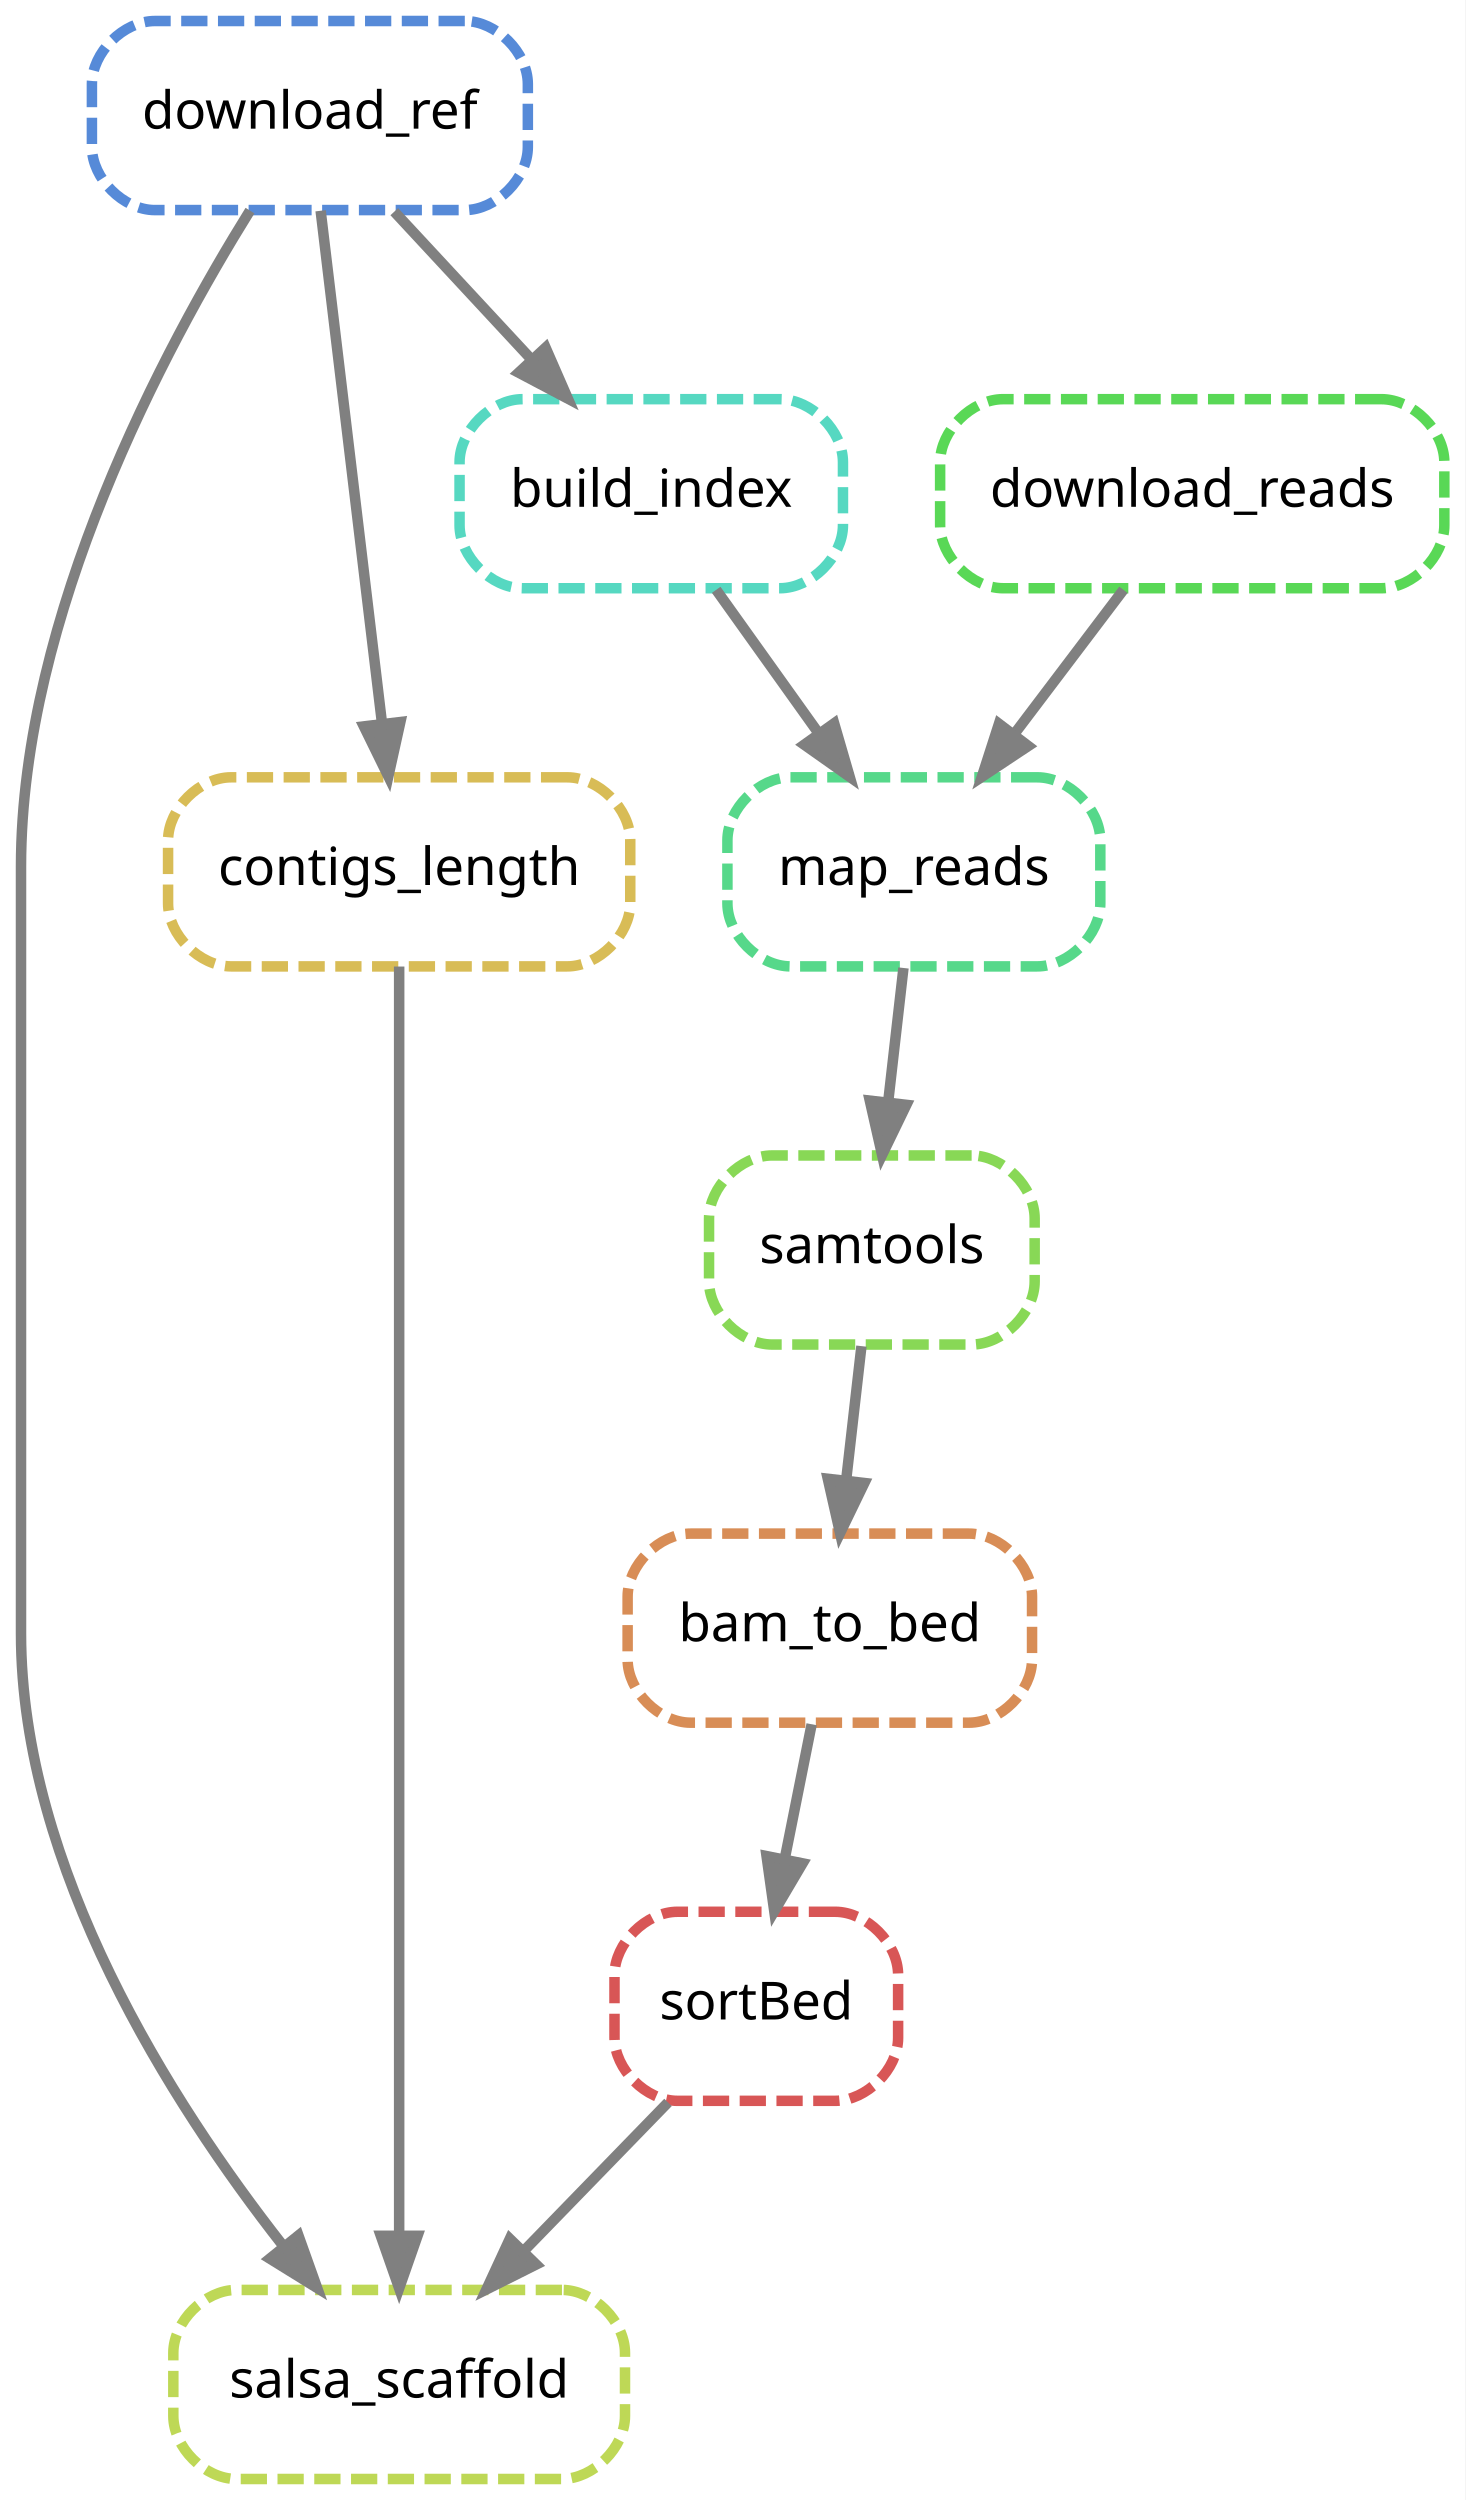
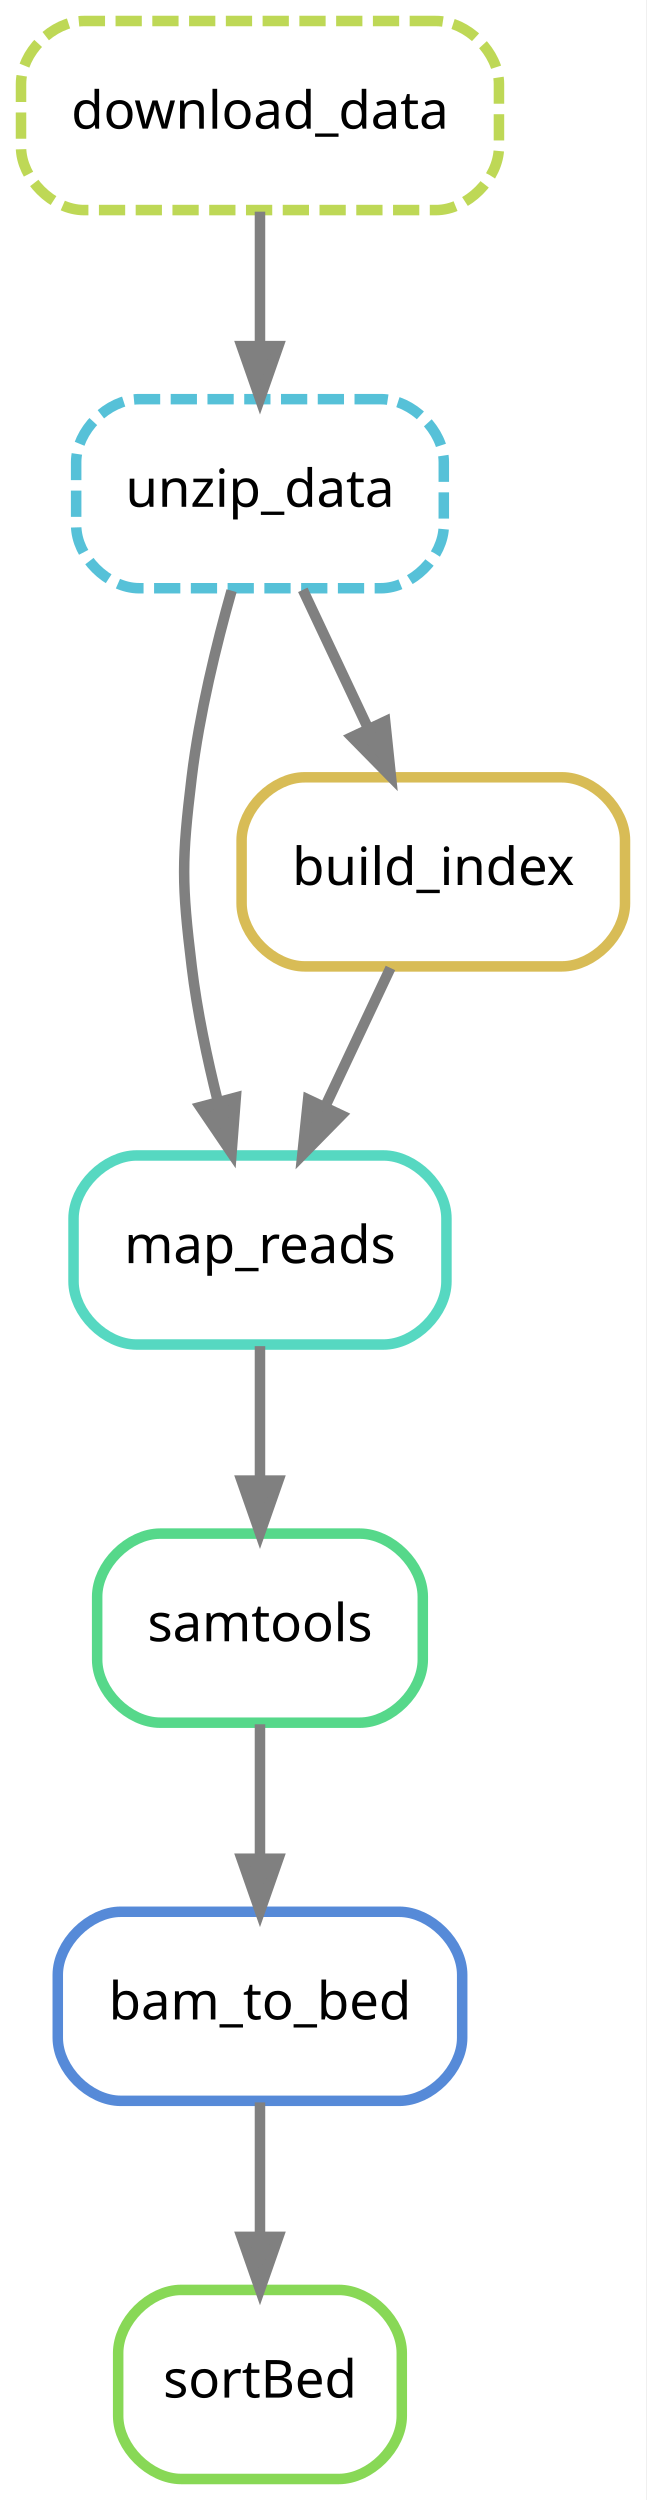
- <svg xmlns="http://www.w3.org/2000/svg" width="279pt" height="476pt" viewBox="0.00 0.00 279.00 476.00">
+ <svg xmlns="http://www.w3.org/2000/svg" width="123pt" height="476pt" viewBox="0.00 0.00 123.00 476.00">
  <g id="graph0" class="graph" transform="scale(1 1) rotate(0) translate(4 472)">
-     <polygon fill="white" stroke="transparent" points="-4,4 -4,-472 275,-472 275,4 -4,4" />
+     <polygon fill="white" stroke="transparent" points="-4,4 -4,-472 119,-472 119,4 -4,4" />
    <g id="node1" class="node">
-       <path fill="none" stroke="#bed856" stroke-width="2" stroke-dasharray="5,2" d="M103,-36C103,-36 41,-36 41,-36 35,-36 29,-30 29,-24 29,-24 29,-12 29,-12 29,-6 35,0 41,0 41,0 103,0 103,0 109,0 115,-6 115,-12 115,-12 115,-24 115,-24 115,-30 109,-36 103,-36" />
-       <text text-anchor="middle" x="72" y="-15.5" font-family="sans" font-size="10.00">salsa_scaffold</text>
+       <path fill="none" stroke="#88d856" stroke-width="2" d="M60.5,-36C60.5,-36 30.5,-36 30.5,-36 24.5,-36 18.5,-30 18.5,-24 18.5,-24 18.5,-12 18.5,-12 18.5,-6 24.5,0 30.5,0 30.5,0 60.5,0 60.5,0 66.5,0 72.5,-6 72.5,-12 72.5,-12 72.5,-24 72.5,-24 72.5,-30 66.5,-36 60.5,-36" />
+       <text text-anchor="middle" x="45.5" y="-15.5" font-family="sans" font-size="10.00">sortBed</text>
    </g>
    <g id="node2" class="node">
-       <path fill="none" stroke="#568ad8" stroke-width="2" stroke-dasharray="5,2" d="M84.5,-468C84.5,-468 25.5,-468 25.5,-468 19.5,-468 13.5,-462 13.5,-456 13.5,-456 13.5,-444 13.5,-444 13.5,-438 19.5,-432 25.5,-432 25.5,-432 84.5,-432 84.5,-432 90.5,-432 96.5,-438 96.5,-444 96.5,-444 96.5,-456 96.5,-456 96.5,-462 90.5,-468 84.5,-468" />
-       <text text-anchor="middle" x="55" y="-447.5" font-family="sans" font-size="10.00">download_ref</text>
+       <path fill="none" stroke="#568ad8" stroke-width="2" d="M72,-108C72,-108 19,-108 19,-108 13,-108 7,-102 7,-96 7,-96 7,-84 7,-84 7,-78 13,-72 19,-72 19,-72 72,-72 72,-72 78,-72 84,-78 84,-84 84,-84 84,-96 84,-96 84,-102 78,-108 72,-108" />
+       <text text-anchor="middle" x="45.5" y="-87.5" font-family="sans" font-size="10.00">bam_to_bed</text>
    </g>
    <g id="edge1" class="edge">
-       <path fill="none" stroke="grey" stroke-width="2" d="M43.6,-431.9C27.49,-406.02 0,-354.85 0,-307 0,-307 0,-307 0,-161 0,-116.35 28.66,-71.52 49.82,-44.51" />
-       <polygon fill="grey" stroke="grey" stroke-width="2" points="52.82,-46.36 56.38,-36.38 47.37,-41.96 52.82,-46.36" />
+       <path fill="none" stroke="grey" stroke-width="2" d="M45.5,-71.7C45.5,-63.98 45.5,-54.71 45.5,-46.11" />
+       <polygon fill="grey" stroke="grey" stroke-width="2" points="49,-46.1 45.5,-36.1 42,-46.1 49,-46.1" />
    </g>
    <g id="node3" class="node">
-       <path fill="none" stroke="#d8bc56" stroke-width="2" stroke-dasharray="5,2" d="M104,-324C104,-324 40,-324 40,-324 34,-324 28,-318 28,-312 28,-312 28,-300 28,-300 28,-294 34,-288 40,-288 40,-288 104,-288 104,-288 110,-288 116,-294 116,-300 116,-300 116,-312 116,-312 116,-318 110,-324 104,-324" />
-       <text text-anchor="middle" x="72" y="-303.5" font-family="sans" font-size="10.00">contigs_length</text>
+       <path fill="none" stroke="#56d88a" stroke-width="2" d="M64.5,-180C64.5,-180 26.5,-180 26.5,-180 20.5,-180 14.5,-174 14.5,-168 14.5,-168 14.5,-156 14.5,-156 14.5,-150 20.5,-144 26.5,-144 26.5,-144 64.5,-144 64.5,-144 70.5,-144 76.5,-150 76.5,-156 76.5,-156 76.5,-168 76.5,-168 76.5,-174 70.5,-180 64.5,-180" />
+       <text text-anchor="middle" x="45.5" y="-159.5" font-family="sans" font-size="10.00">samtools</text>
+     </g>
+     <g id="edge2" class="edge">
+       <path fill="none" stroke="grey" stroke-width="2" d="M45.5,-143.7C45.5,-135.98 45.5,-126.71 45.5,-118.11" />
+       <polygon fill="grey" stroke="grey" stroke-width="2" points="49,-118.1 45.5,-108.1 42,-118.1 49,-118.1" />
+     </g>
+     <g id="node4" class="node">
+       <path fill="none" stroke="#56d8c1" stroke-width="2" d="M69,-252C69,-252 22,-252 22,-252 16,-252 10,-246 10,-240 10,-240 10,-228 10,-228 10,-222 16,-216 22,-216 22,-216 69,-216 69,-216 75,-216 81,-222 81,-228 81,-228 81,-240 81,-240 81,-246 75,-252 69,-252" />
+       <text text-anchor="middle" x="45.5" y="-231.5" font-family="sans" font-size="10.00">map_reads</text>
+     </g>
+     <g id="edge3" class="edge">
+       <path fill="none" stroke="grey" stroke-width="2" d="M45.5,-215.7C45.5,-207.98 45.5,-198.71 45.5,-190.11" />
+       <polygon fill="grey" stroke="grey" stroke-width="2" points="49,-190.1 45.5,-180.1 42,-190.1 49,-190.1" />
+     </g>
+     <g id="node5" class="node">
+       <path fill="none" stroke="#d8bc56" stroke-width="2" d="M103,-324C103,-324 54,-324 54,-324 48,-324 42,-318 42,-312 42,-312 42,-300 42,-300 42,-294 48,-288 54,-288 54,-288 103,-288 103,-288 109,-288 115,-294 115,-300 115,-300 115,-312 115,-312 115,-318 109,-324 103,-324" />
+       <text text-anchor="middle" x="78.5" y="-303.5" font-family="sans" font-size="10.00">build_index</text>
    </g>
    <g id="edge4" class="edge">
-       <path fill="none" stroke="grey" stroke-width="2" d="M57.05,-431.87C59.95,-407.67 65.27,-363.21 68.72,-334.39" />
-       <polygon fill="grey" stroke="grey" stroke-width="2" points="72.23,-334.53 69.94,-324.19 65.28,-333.7 72.23,-334.53" />
+       <path fill="none" stroke="grey" stroke-width="2" d="M70.34,-287.7C66.59,-279.73 62.05,-270.1 57.88,-261.26" />
+       <polygon fill="grey" stroke="grey" stroke-width="2" points="60.99,-259.66 53.56,-252.1 54.66,-262.64 60.99,-259.66" />
    </g>
-     <g id="node8" class="node">
-       <path fill="none" stroke="#56d8c1" stroke-width="2" stroke-dasharray="5,2" d="M144.5,-396C144.5,-396 95.5,-396 95.5,-396 89.5,-396 83.5,-390 83.5,-384 83.5,-384 83.5,-372 83.5,-372 83.5,-366 89.5,-360 95.5,-360 95.5,-360 144.5,-360 144.5,-360 150.5,-360 156.5,-366 156.5,-372 156.5,-372 156.5,-384 156.5,-384 156.5,-390 150.5,-396 144.5,-396" />
-       <text text-anchor="middle" x="120" y="-375.5" font-family="sans" font-size="10.00">build_index</text>
-     </g>
-     <g id="edge10" class="edge">
-       <path fill="none" stroke="grey" stroke-width="2" d="M71.07,-431.7C78.94,-423.22 88.56,-412.86 97.17,-403.58" />
-       <polygon fill="grey" stroke="grey" stroke-width="2" points="99.88,-405.81 104.12,-396.1 94.75,-401.05 99.88,-405.81" />
-     </g>
-     <g id="edge2" class="edge">
-       <path fill="none" stroke="grey" stroke-width="2" d="M72,-287.97C72,-240.29 72,-105.18 72,-46.63" />
-       <polygon fill="grey" stroke="grey" stroke-width="2" points="75.5,-46.31 72,-36.31 68.5,-46.31 75.5,-46.31" />
-     </g>
-     <g id="node4" class="node">
-       <path fill="none" stroke="#d85656" stroke-width="2" stroke-dasharray="5,2" d="M155,-108C155,-108 125,-108 125,-108 119,-108 113,-102 113,-96 113,-96 113,-84 113,-84 113,-78 119,-72 125,-72 125,-72 155,-72 155,-72 161,-72 167,-78 167,-84 167,-84 167,-96 167,-96 167,-102 161,-108 155,-108" />
-       <text text-anchor="middle" x="140" y="-87.5" font-family="sans" font-size="10.00">sortBed</text>
-     </g>
-     <g id="edge3" class="edge">
-       <path fill="none" stroke="grey" stroke-width="2" d="M123.19,-71.7C114.87,-63.14 104.69,-52.66 95.61,-43.3" />
-       <polygon fill="grey" stroke="grey" stroke-width="2" points="98.09,-40.84 88.62,-36.1 93.07,-45.72 98.09,-40.84" />
-     </g>
-     <g id="node5" class="node">
-       <path fill="none" stroke="#d88d56" stroke-width="2" stroke-dasharray="5,2" d="M180.5,-180C180.5,-180 127.5,-180 127.5,-180 121.5,-180 115.5,-174 115.5,-168 115.5,-168 115.5,-156 115.5,-156 115.5,-150 121.5,-144 127.5,-144 127.5,-144 180.5,-144 180.5,-144 186.5,-144 192.5,-150 192.5,-156 192.5,-156 192.5,-168 192.5,-168 192.5,-174 186.5,-180 180.5,-180" />
-       <text text-anchor="middle" x="154" y="-159.5" font-family="sans" font-size="10.00">bam_to_bed</text>
+     <g id="node6" class="node">
+       <path fill="none" stroke="#56c1d8" stroke-width="2" stroke-dasharray="5,2" d="M68.5,-396C68.5,-396 22.5,-396 22.5,-396 16.5,-396 10.5,-390 10.5,-384 10.5,-384 10.5,-372 10.5,-372 10.5,-366 16.5,-360 22.5,-360 22.5,-360 68.5,-360 68.5,-360 74.5,-360 80.5,-366 80.5,-372 80.5,-372 80.5,-384 80.5,-384 80.5,-390 74.5,-396 68.5,-396" />
+       <text text-anchor="middle" x="45.5" y="-375.5" font-family="sans" font-size="10.00">unzip_data</text>
    </g>
    <g id="edge5" class="edge">
-       <path fill="none" stroke="grey" stroke-width="2" d="M150.54,-143.7C149,-135.98 147.14,-126.71 145.42,-118.11" />
-       <polygon fill="grey" stroke="grey" stroke-width="2" points="148.81,-117.22 143.42,-108.1 141.95,-118.6 148.81,-117.22" />
-     </g>
-     <g id="node6" class="node">
-       <path fill="none" stroke="#88d856" stroke-width="2" stroke-dasharray="5,2" d="M181,-252C181,-252 143,-252 143,-252 137,-252 131,-246 131,-240 131,-240 131,-228 131,-228 131,-222 137,-216 143,-216 143,-216 181,-216 181,-216 187,-216 193,-222 193,-228 193,-228 193,-240 193,-240 193,-246 187,-252 181,-252" />
-       <text text-anchor="middle" x="162" y="-231.5" font-family="sans" font-size="10.00">samtools</text>
+       <path fill="none" stroke="grey" stroke-width="2" d="M40.09,-359.53C37.2,-349.29 33.95,-336.04 32.5,-324 30.58,-308.12 30.58,-303.88 32.5,-288 33.52,-279.53 35.43,-270.47 37.48,-262.28" />
+       <polygon fill="grey" stroke="grey" stroke-width="2" points="40.9,-263.03 40.09,-252.47 34.14,-261.23 40.9,-263.03" />
    </g>
    <g id="edge6" class="edge">
-       <path fill="none" stroke="grey" stroke-width="2" d="M160.02,-215.7C159.14,-207.98 158.08,-198.71 157.1,-190.11" />
-       <polygon fill="grey" stroke="grey" stroke-width="2" points="160.57,-189.64 155.95,-180.1 153.61,-190.44 160.57,-189.64" />
+       <path fill="none" stroke="grey" stroke-width="2" d="M53.66,-359.7C57.41,-351.73 61.95,-342.1 66.12,-333.26" />
+       <polygon fill="grey" stroke="grey" stroke-width="2" points="69.34,-334.64 70.44,-324.1 63.01,-331.66 69.34,-334.64" />
    </g>
    <g id="node7" class="node">
-       <path fill="none" stroke="#56d88a" stroke-width="2" stroke-dasharray="5,2" d="M193.5,-324C193.5,-324 146.5,-324 146.5,-324 140.5,-324 134.5,-318 134.5,-312 134.5,-312 134.5,-300 134.5,-300 134.5,-294 140.5,-288 146.5,-288 146.5,-288 193.5,-288 193.5,-288 199.5,-288 205.5,-294 205.5,-300 205.5,-300 205.5,-312 205.5,-312 205.5,-318 199.5,-324 193.5,-324" />
-       <text text-anchor="middle" x="170" y="-303.5" font-family="sans" font-size="10.00">map_reads</text>
+       <path fill="none" stroke="#bed856" stroke-width="2" stroke-dasharray="5,2" d="M79,-468C79,-468 12,-468 12,-468 6,-468 0,-462 0,-456 0,-456 0,-444 0,-444 0,-438 6,-432 12,-432 12,-432 79,-432 79,-432 85,-432 91,-438 91,-444 91,-444 91,-456 91,-456 91,-462 85,-468 79,-468" />
+       <text text-anchor="middle" x="45.5" y="-447.5" font-family="sans" font-size="10.00">download_data</text>
    </g>
    <g id="edge7" class="edge">
-       <path fill="none" stroke="grey" stroke-width="2" d="M168.02,-287.7C167.14,-279.98 166.08,-270.71 165.1,-262.11" />
-       <polygon fill="grey" stroke="grey" stroke-width="2" points="168.57,-261.64 163.95,-252.1 161.61,-262.44 168.57,-261.64" />
-     </g>
-     <g id="edge8" class="edge">
-       <path fill="none" stroke="grey" stroke-width="2" d="M132.36,-359.7C138.23,-351.47 145.37,-341.48 151.84,-332.42" />
-       <polygon fill="grey" stroke="grey" stroke-width="2" points="154.82,-334.28 157.78,-324.1 149.12,-330.21 154.82,-334.28" />
-     </g>
-     <g id="node9" class="node">
-       <path fill="none" stroke="#59d856" stroke-width="2" stroke-dasharray="5,2" d="M259,-396C259,-396 187,-396 187,-396 181,-396 175,-390 175,-384 175,-384 175,-372 175,-372 175,-366 181,-360 187,-360 187,-360 259,-360 259,-360 265,-360 271,-366 271,-372 271,-372 271,-384 271,-384 271,-390 265,-396 259,-396" />
-       <text text-anchor="middle" x="223" y="-375.5" font-family="sans" font-size="10.00">download_reads</text>
-     </g>
-     <g id="edge9" class="edge">
-       <path fill="none" stroke="grey" stroke-width="2" d="M209.9,-359.7C203.61,-351.39 195.95,-341.28 189.04,-332.14" />
-       <polygon fill="grey" stroke="grey" stroke-width="2" points="191.78,-329.96 182.95,-324.1 186.2,-334.19 191.78,-329.96" />
+       <path fill="none" stroke="grey" stroke-width="2" d="M45.5,-431.7C45.5,-423.98 45.5,-414.71 45.5,-406.11" />
+       <polygon fill="grey" stroke="grey" stroke-width="2" points="49,-406.1 45.5,-396.1 42,-406.1 49,-406.1" />
    </g>
  </g>
</svg>
